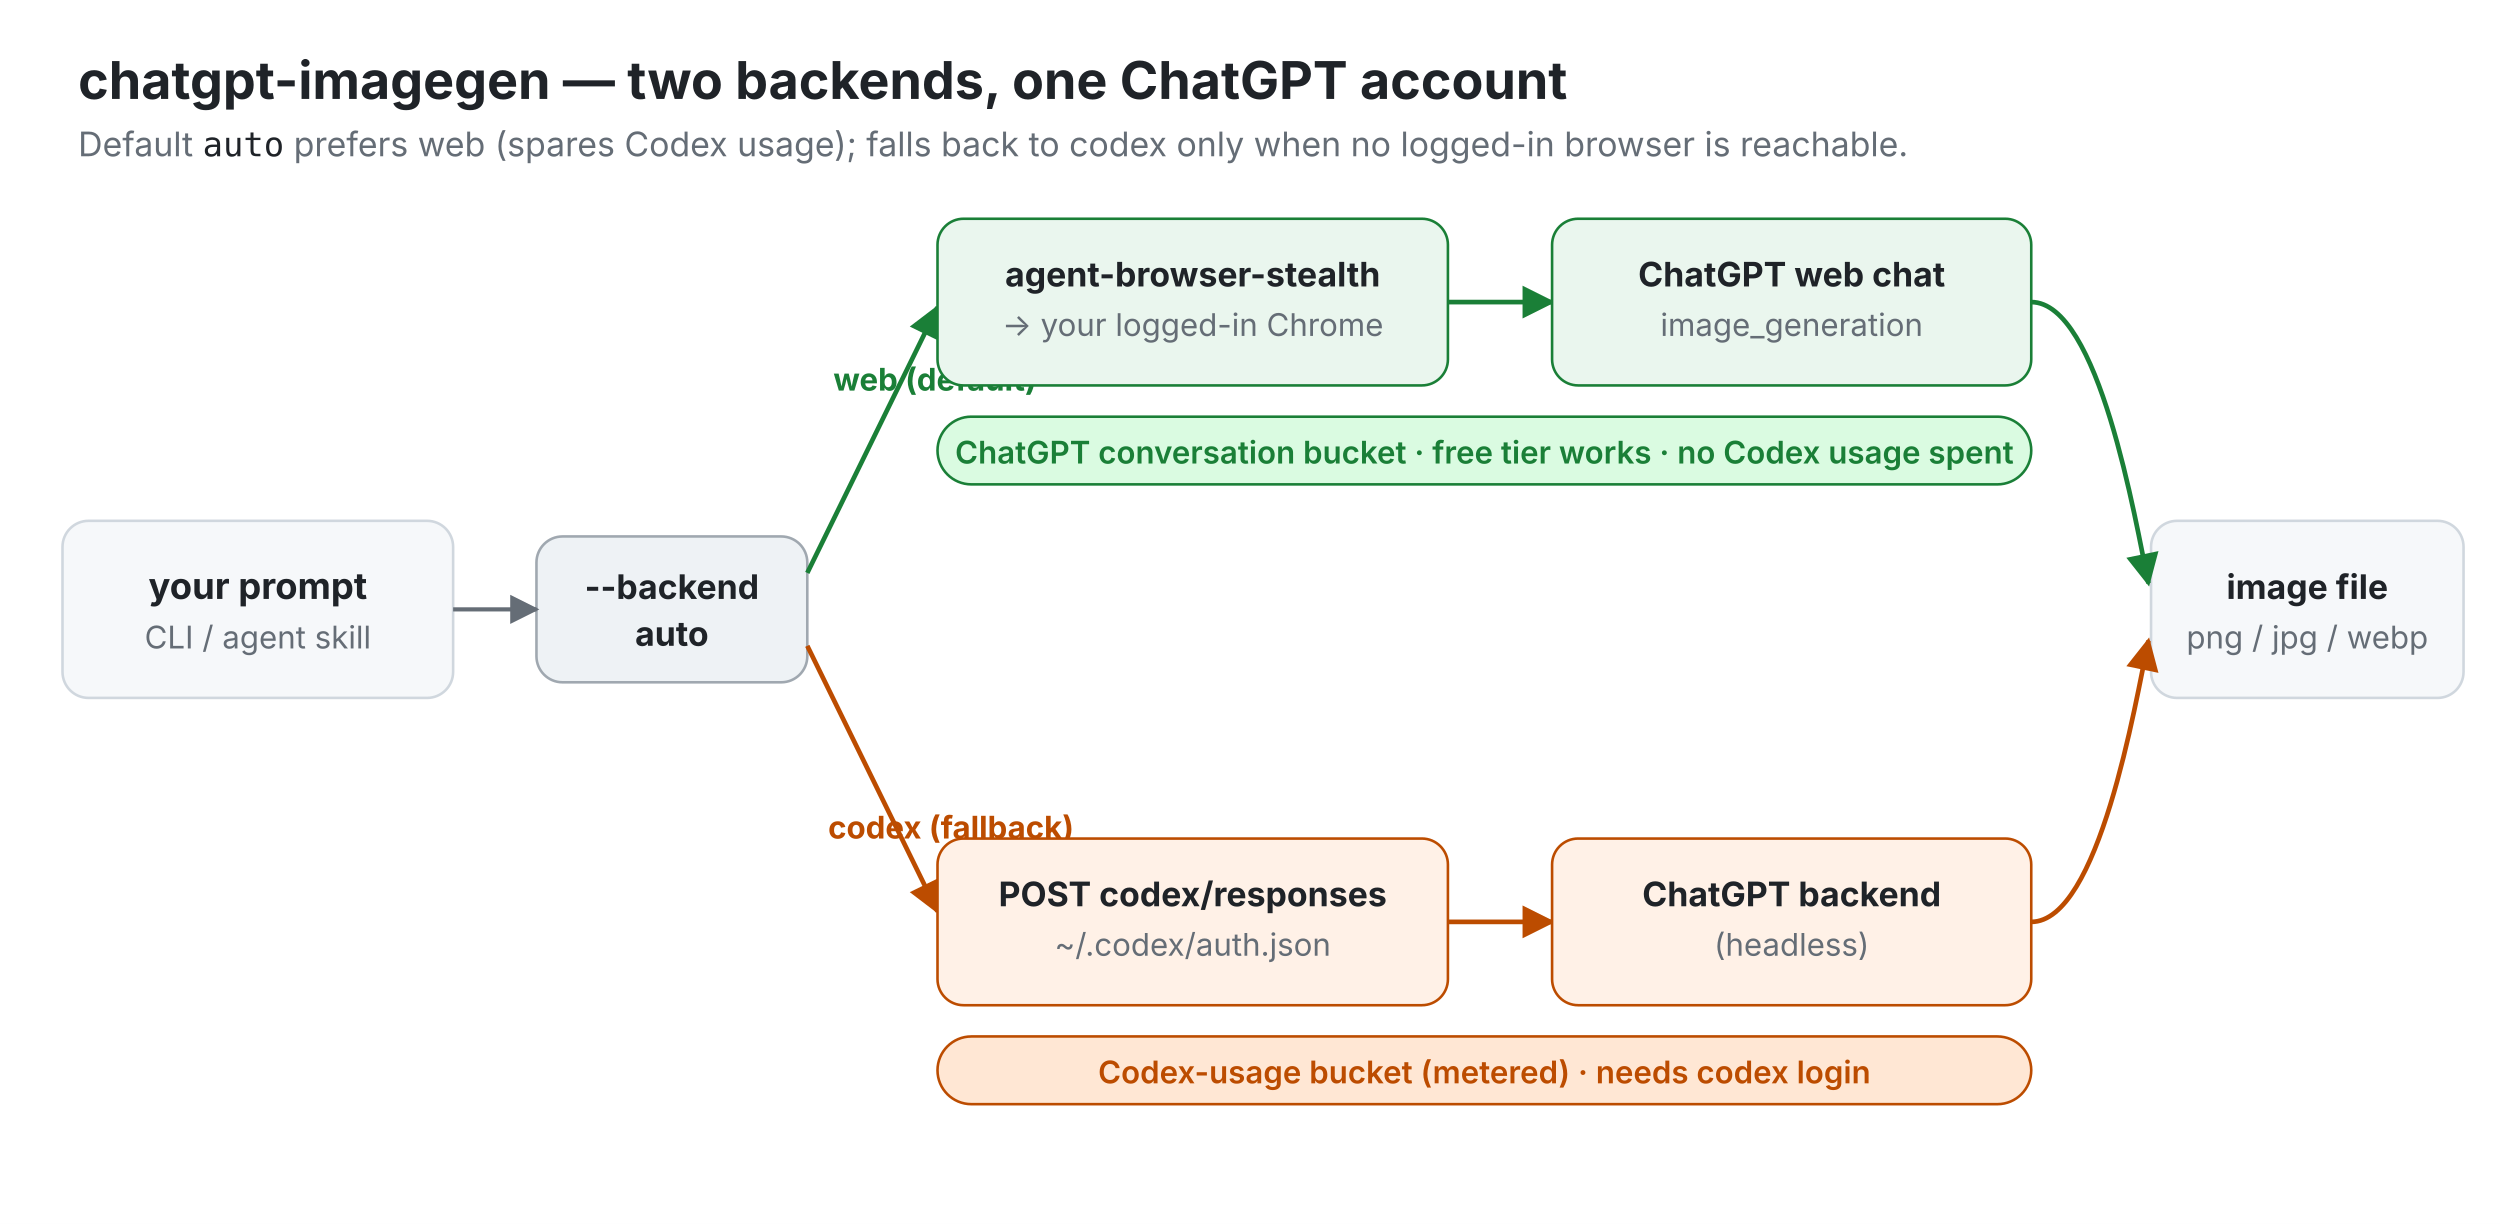
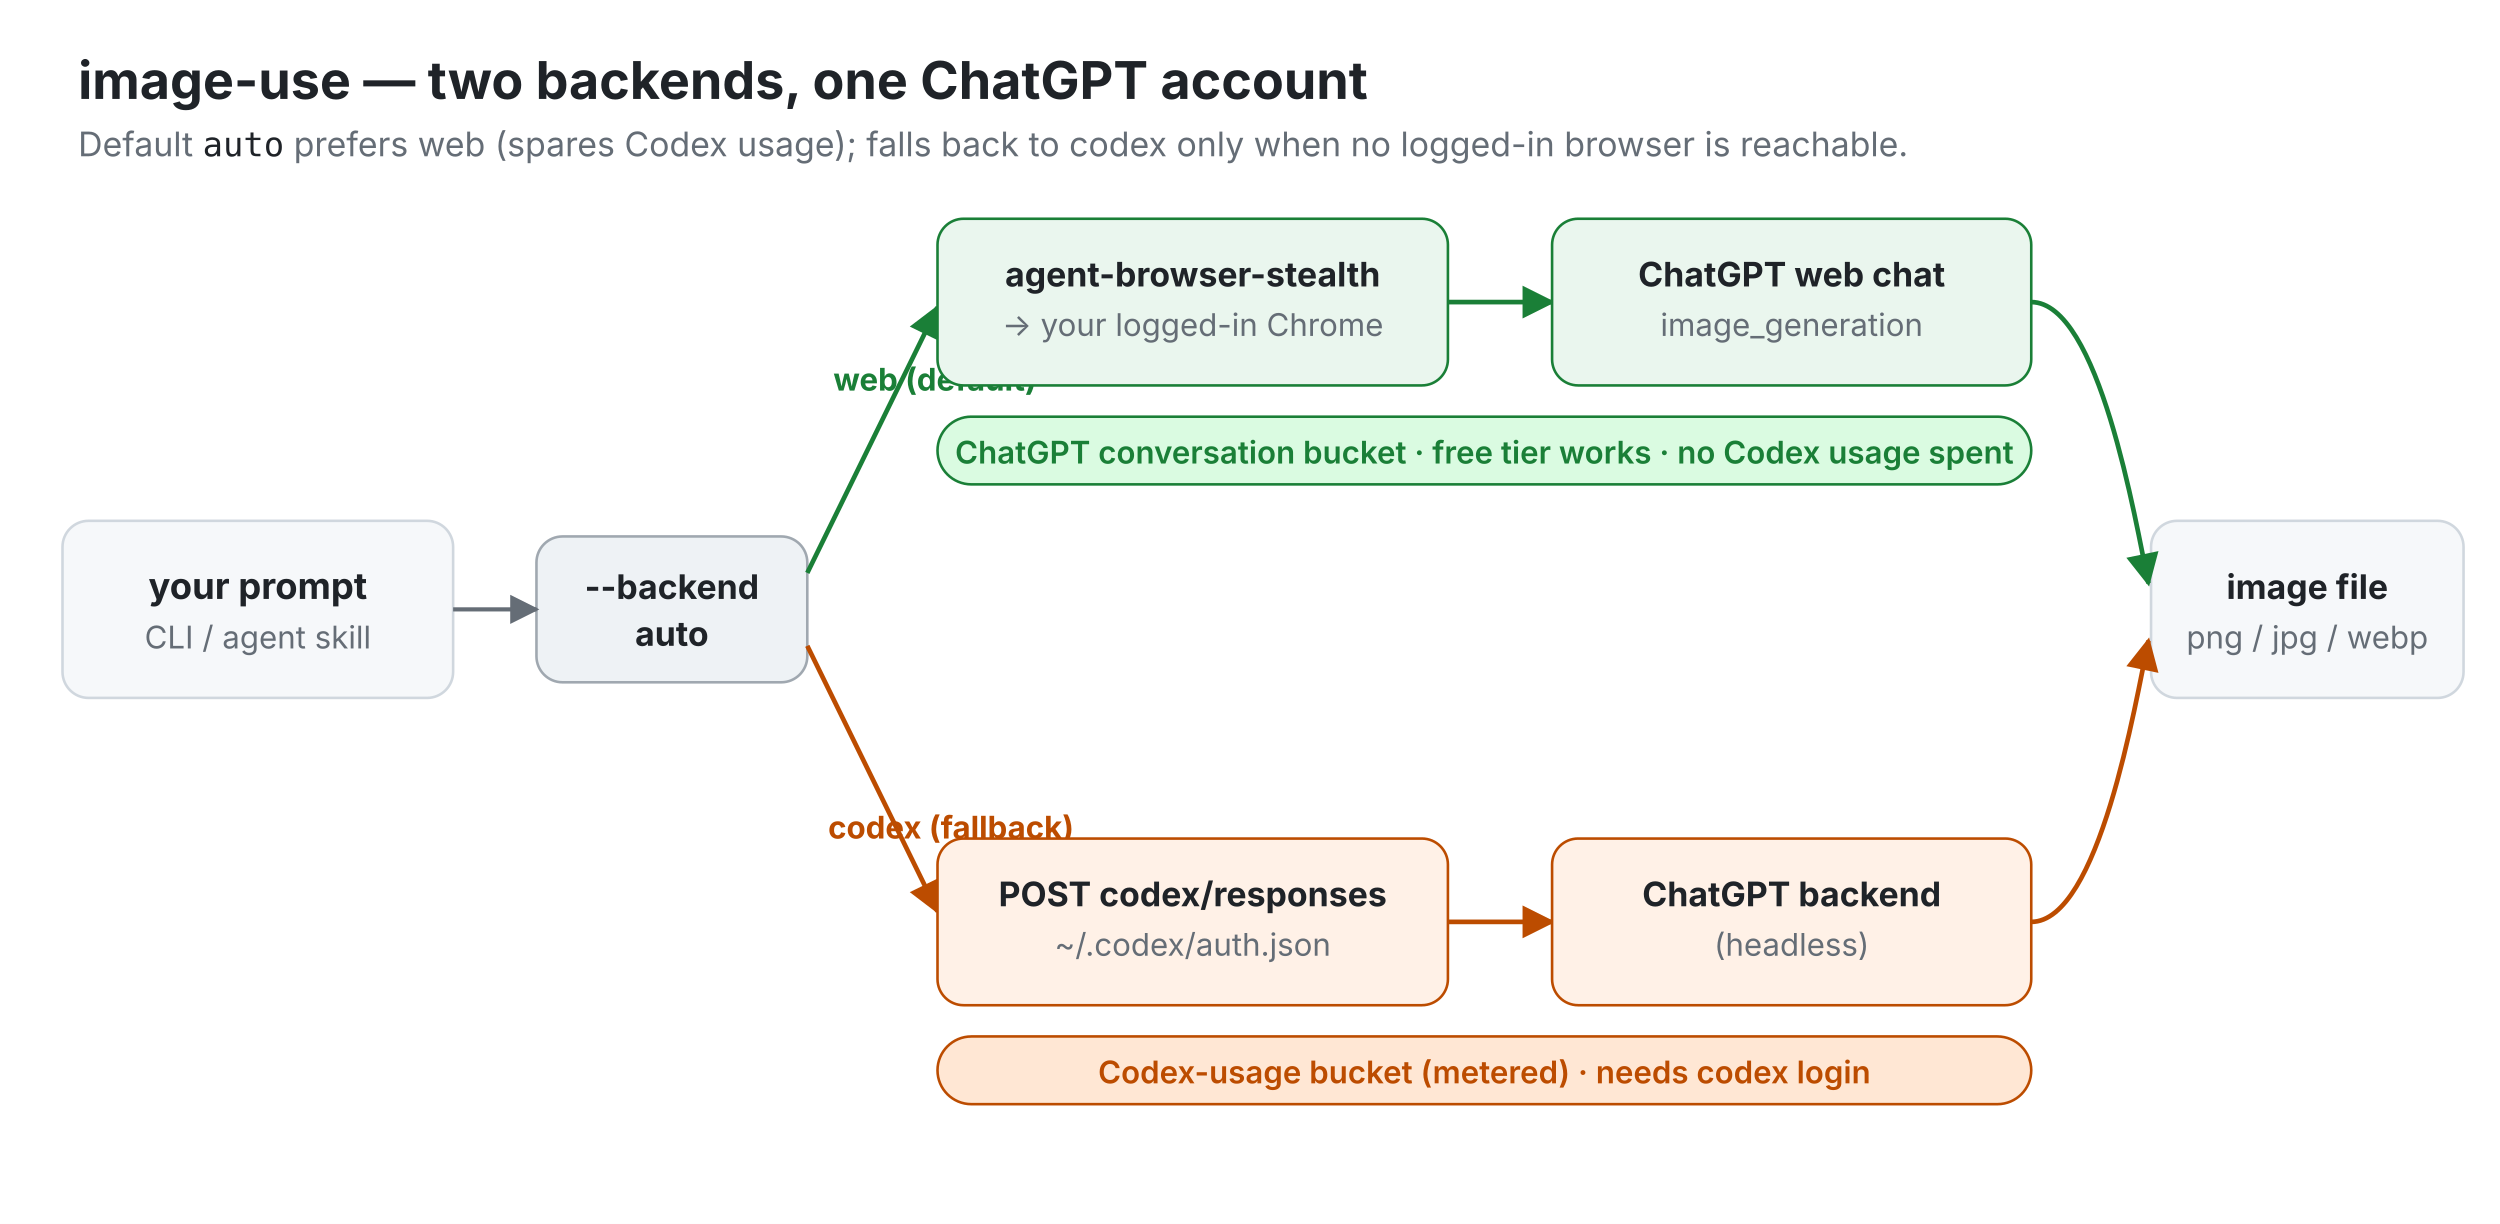
<svg xmlns="http://www.w3.org/2000/svg" viewBox="0 0 960 470" font-family="-apple-system, BlinkMacSystemFont, 'Segoe UI', 'PingFang SC', 'Microsoft YaHei', sans-serif">
  <defs>
    <marker id="arrow" viewBox="0 0 10 10" refX="9" refY="5" markerWidth="7" markerHeight="7" orient="auto-start-reverse">
      <path d="M0,0 L10,5 L0,10 z" fill="#656d76" />
    </marker>
    <marker id="arrowGreen" viewBox="0 0 10 10" refX="9" refY="5" markerWidth="7" markerHeight="7" orient="auto-start-reverse">
      <path d="M0,0 L10,5 L0,10 z" fill="#1a7f37" />
    </marker>
    <marker id="arrowOrange" viewBox="0 0 10 10" refX="9" refY="5" markerWidth="7" markerHeight="7" orient="auto-start-reverse">
      <path d="M0,0 L10,5 L0,10 z" fill="#bc4c00" />
    </marker>
  </defs>
  <rect x="0" y="0" width="960" height="470" fill="#ffffff" />
-   <text x="30" y="38" font-size="20" font-weight="700" fill="#1f2328">chatgpt-imagegen — two backends, one ChatGPT account</text>
+   <text x="30" y="38" font-size="20" font-weight="700" fill="#1f2328">image-use — two backends, one ChatGPT account</text>
  <text x="30" y="60" font-size="13" fill="#656d76">Default <tspan font-family="ui-monospace,Menlo,monospace" fill="#1f2328">auto</tspan> prefers web (spares Codex usage); falls back to codex only when no logged-in browser is reachable.</text>
  <rect x="24" y="200" width="150" height="68" rx="10" fill="#f6f8fa" stroke="#d0d7de" />
  <text x="99" y="230" font-size="14" font-weight="700" text-anchor="middle" fill="#1f2328">your prompt</text>
  <text x="99" y="249" font-size="12" text-anchor="middle" fill="#656d76">CLI / agent skill</text>
  <rect x="206" y="206" width="104" height="56" rx="10" fill="#eef2f5" stroke="#a0a8b0" />
  <text x="258" y="230" font-size="13" font-weight="700" text-anchor="middle" fill="#1f2328">--backend</text>
  <text x="258" y="248" font-size="13" font-weight="700" text-anchor="middle" fill="#1f2328">auto</text>
  <line x1="174" y1="234" x2="206" y2="234" stroke="#656d76" stroke-width="1.6" marker-end="url(#arrow)" />
  <line x1="310" y1="220" x2="360" y2="118" stroke="#1a7f37" stroke-width="1.8" marker-end="url(#arrowGreen)" />
  <text x="320" y="150" font-size="12" font-weight="700" fill="#1a7f37">web (default)</text>
  <rect x="360" y="84" width="196" height="64" rx="10" fill="#eaf6ee" stroke="#1a7f37" />
  <text x="458" y="110" font-size="13" font-weight="700" text-anchor="middle" fill="#1f2328">agent-browser-stealth</text>
  <text x="458" y="129" font-size="12" text-anchor="middle" fill="#656d76">→ your logged-in Chrome</text>
  <line x1="556" y1="116" x2="596" y2="116" stroke="#1a7f37" stroke-width="1.8" marker-end="url(#arrowGreen)" />
  <rect x="596" y="84" width="184" height="64" rx="10" fill="#eaf6ee" stroke="#1a7f37" />
  <text x="688" y="110" font-size="13" font-weight="700" text-anchor="middle" fill="#1f2328">ChatGPT web chat</text>
  <text x="688" y="129" font-size="12" text-anchor="middle" fill="#656d76">image_generation</text>
  <rect x="360" y="160" width="420" height="26" rx="13" fill="#dafbe1" stroke="#1a7f37" />
  <text x="570" y="178" font-size="12" font-weight="600" text-anchor="middle" fill="#1a7f37">ChatGPT conversation bucket · free tier works · no Codex usage spent</text>
  <line x1="310" y1="248" x2="360" y2="350" stroke="#bc4c00" stroke-width="1.8" marker-end="url(#arrowOrange)" />
  <text x="318" y="322" font-size="12" font-weight="700" fill="#bc4c00">codex (fallback)</text>
  <rect x="360" y="322" width="196" height="64" rx="10" fill="#fff1e7" stroke="#bc4c00" />
  <text x="458" y="348" font-size="13" font-weight="700" text-anchor="middle" fill="#1f2328">POST codex/responses</text>
  <text x="458" y="367" font-size="12" text-anchor="middle" fill="#656d76">~/.codex/auth.json</text>
  <line x1="556" y1="354" x2="596" y2="354" stroke="#bc4c00" stroke-width="1.8" marker-end="url(#arrowOrange)" />
  <rect x="596" y="322" width="184" height="64" rx="10" fill="#fff1e7" stroke="#bc4c00" />
  <text x="688" y="348" font-size="13" font-weight="700" text-anchor="middle" fill="#1f2328">ChatGPT backend</text>
  <text x="688" y="367" font-size="12" text-anchor="middle" fill="#656d76">(headless)</text>
  <rect x="360" y="398" width="420" height="26" rx="13" fill="#ffe7d4" stroke="#bc4c00" />
  <text x="570" y="416" font-size="12" font-weight="600" text-anchor="middle" fill="#bc4c00">Codex-usage bucket (metered) · needs codex login</text>
  <rect x="826" y="200" width="120" height="68" rx="10" fill="#f6f8fa" stroke="#d0d7de" />
  <text x="886" y="230" font-size="13" font-weight="700" text-anchor="middle" fill="#1f2328">image file</text>
  <text x="886" y="249" font-size="12" text-anchor="middle" fill="#656d76">png / jpg / webp</text>
  <path d="M780,116 C806,116 820,200 825,224" fill="none" stroke="#1a7f37" stroke-width="1.8" marker-end="url(#arrowGreen)" />
  <path d="M780,354 C806,354 820,270 825,246" fill="none" stroke="#bc4c00" stroke-width="1.8" marker-end="url(#arrowOrange)" />
</svg>
